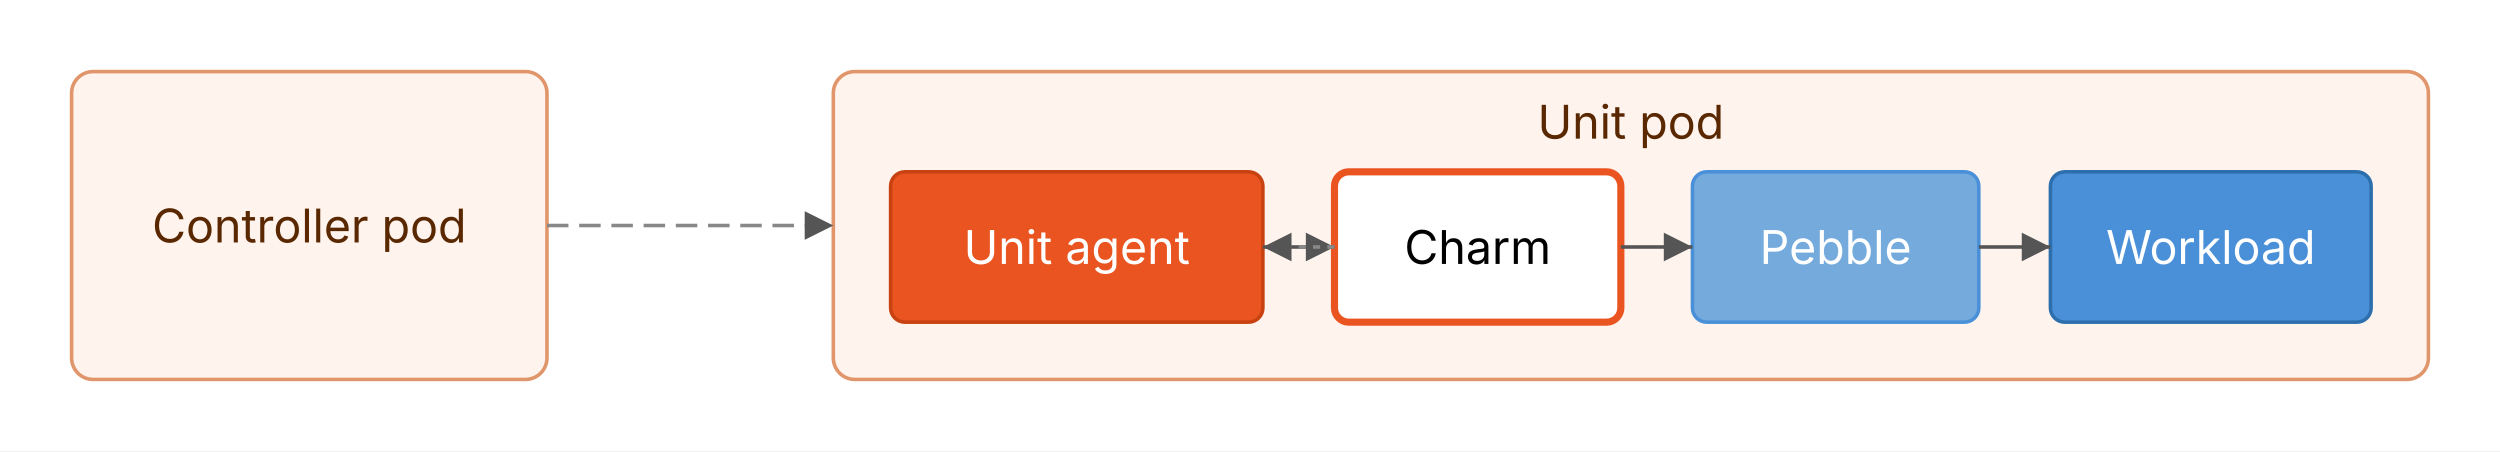
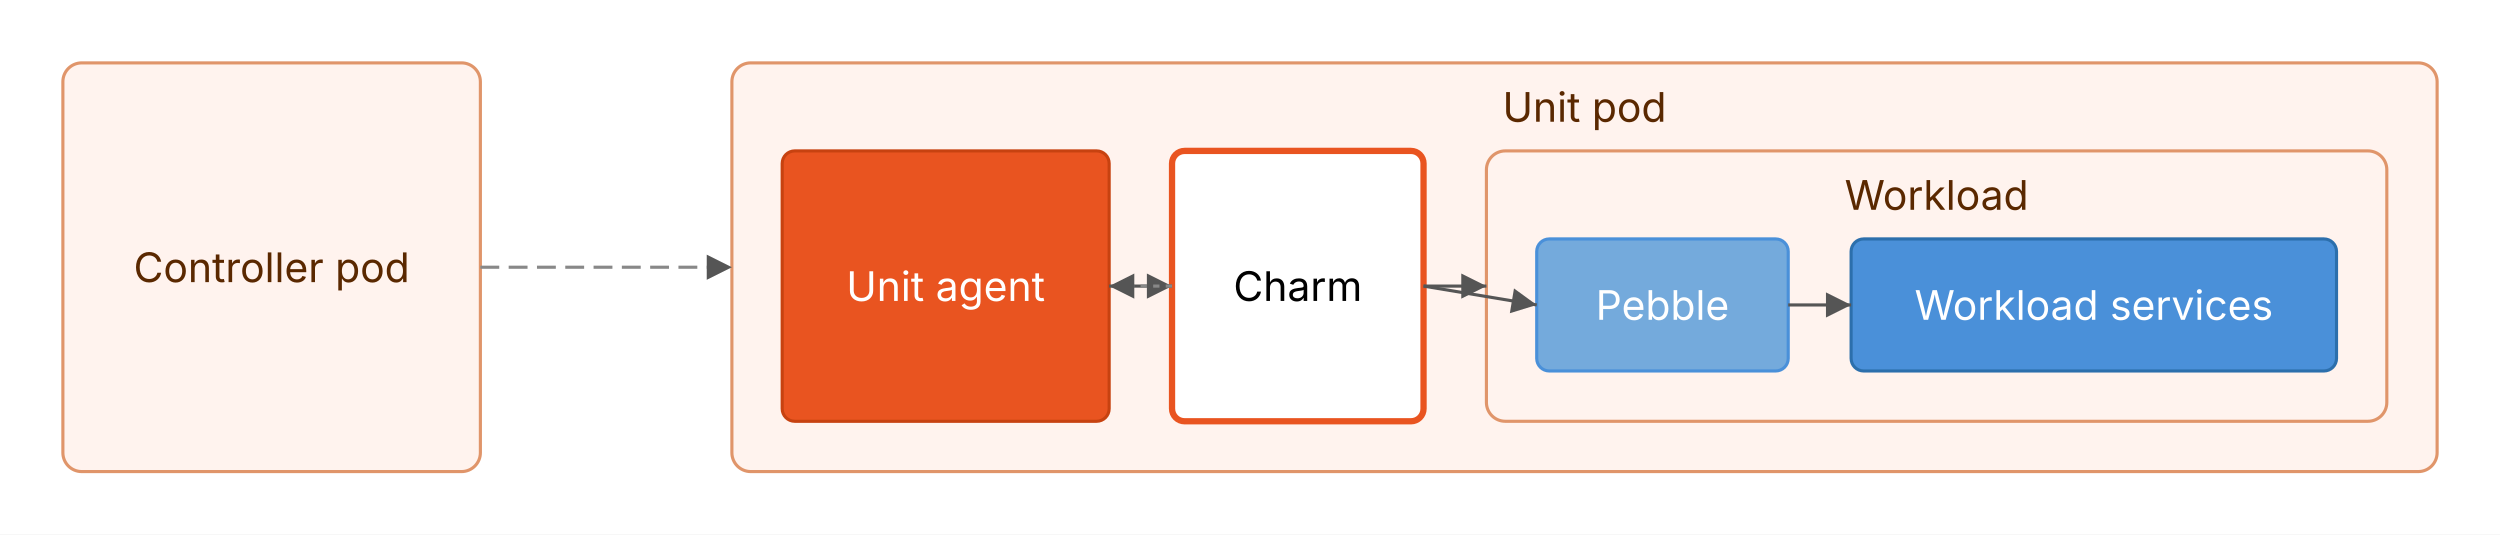
- <svg xmlns="http://www.w3.org/2000/svg" width="698.4" height="126.0" viewBox="0 0 698.4 126.0">
+ <svg xmlns="http://www.w3.org/2000/svg" width="795.2" height="170.0" viewBox="0 0 795.2 170.0">
  <defs>
    <marker markerWidth="8" markerHeight="8" viewBox="0 0 8 8" orient="auto" id="arrow" refX="8" refY="4.0">
      <path d="M0,0 L8,4.0 L0,8 Z" fill="#555555" />
    </marker>
  </defs>
-   <rect x="0" y="0" width="698.4" height="126.0" fill="#FFFFFF" />
+   <rect x="0" y="0" width="795.2" height="170.0" fill="#FFFFFF" />
  <g id="ggarch-nodes">
-     <rect x="232.8" y="20.0" width="445.6" height="86.0" fill="#FFF3EE" stroke="#E0956A" stroke-width="1" rx="6" ry="6" />
-     <text x="455.6" y="34.0" font-size="13" font-family="'Ubuntu Sans', Ubuntu, system-ui, -apple-system, sans-serif" fill="#5A2800" text-anchor="middle" dominant-baseline="central">Unit pod</text>
-     <rect x="248.8" y="48.0" width="104.0" height="42.0" fill="#E95420" stroke="#C74210" stroke-width="1" rx="4" ry="4" />
-     <text x="300.8" y="69.0" font-size="13" font-family="'Ubuntu Sans', Ubuntu, system-ui, -apple-system, sans-serif" fill="#FFFFFF" text-anchor="middle" dominant-baseline="central">Unit agent</text>
-     <rect x="372.8" y="48.0" width="80.0" height="42.0" fill="#FFFFFF" stroke="#E95420" stroke-width="2" rx="4" ry="4" />
-     <text x="412.8" y="69.0" font-size="13" font-family="'Ubuntu Sans', Ubuntu, system-ui, -apple-system, sans-serif" fill="#000000" text-anchor="middle" dominant-baseline="central">Charm</text>
-     <rect x="472.8" y="48.0" width="80.0" height="42.0" fill="#74AADC" stroke="#4A90D9" stroke-width="1" rx="4" ry="4" />
-     <text x="512.8" y="69.0" font-size="13" font-family="'Ubuntu Sans', Ubuntu, system-ui, -apple-system, sans-serif" fill="#FFFFFF" text-anchor="middle" dominant-baseline="central">Pebble</text>
-     <rect x="572.8" y="48.0" width="89.6" height="42.0" fill="#4A90D9" stroke="#2C6FAC" stroke-width="1" rx="4" ry="4" />
-     <text x="617.6" y="69.0" font-size="13" font-family="'Ubuntu Sans', Ubuntu, system-ui, -apple-system, sans-serif" fill="#FFFFFF" text-anchor="middle" dominant-baseline="central">Workload</text>
-     <rect x="20.0" y="20.0" width="132.8" height="86.0" fill="#FFF3EE" stroke="#E0956A" stroke-width="1" rx="6" ry="6" />
-     <text x="86.4" y="63.0" font-size="13" font-family="'Ubuntu Sans', Ubuntu, system-ui, -apple-system, sans-serif" fill="#5A2800" text-anchor="middle" dominant-baseline="central">Controller pod</text>
+     <rect x="232.8" y="20.0" width="542.4" height="130.0" fill="#FFF3EE" stroke="#E0956A" stroke-width="1" rx="6" ry="6" />
+     <text x="504.0" y="34.0" font-size="13" font-family="'Ubuntu Sans', Ubuntu, system-ui, -apple-system, sans-serif" fill="#5A2800" text-anchor="middle" dominant-baseline="central">Unit pod</text>
+     <rect x="472.8" y="48.0" width="286.4" height="86.0" fill="#FFF3EE" stroke="#E0956A" stroke-width="1" rx="6" ry="6" />
+     <text x="616.0" y="62.0" font-size="13" font-family="'Ubuntu Sans', Ubuntu, system-ui, -apple-system, sans-serif" fill="#5A2800" text-anchor="middle" dominant-baseline="central">Workload</text>
+     <rect x="488.8" y="76.0" width="80.0" height="42.0" fill="#74AADC" stroke="#4A90D9" stroke-width="1" rx="4" ry="4" />
+     <text x="528.8" y="97.0" font-size="13" font-family="'Ubuntu Sans', Ubuntu, system-ui, -apple-system, sans-serif" fill="#FFFFFF" text-anchor="middle" dominant-baseline="central">Pebble</text>
+     <rect x="588.8" y="76.0" width="154.4" height="42.0" fill="#4A90D9" stroke="#2C6FAC" stroke-width="1" rx="4" ry="4" />
+     <text x="666.0" y="97.0" font-size="13" font-family="'Ubuntu Sans', Ubuntu, system-ui, -apple-system, sans-serif" fill="#FFFFFF" text-anchor="middle" dominant-baseline="central">Workload services</text>
+     <rect x="248.8" y="48.0" width="104.0" height="86.0" fill="#E95420" stroke="#C74210" stroke-width="1" rx="4" ry="4" />
+     <text x="300.8" y="91.0" font-size="13" font-family="'Ubuntu Sans', Ubuntu, system-ui, -apple-system, sans-serif" fill="#FFFFFF" text-anchor="middle" dominant-baseline="central">Unit agent</text>
+     <rect x="372.8" y="48.0" width="80.0" height="86.0" fill="#FFFFFF" stroke="#E95420" stroke-width="2" rx="4" ry="4" />
+     <text x="412.8" y="91.0" font-size="13" font-family="'Ubuntu Sans', Ubuntu, system-ui, -apple-system, sans-serif" fill="#000000" text-anchor="middle" dominant-baseline="central">Charm</text>
+     <rect x="20.0" y="20.0" width="132.8" height="130.0" fill="#FFF3EE" stroke="#E0956A" stroke-width="1" rx="6" ry="6" />
+     <text x="86.4" y="85.0" font-size="13" font-family="'Ubuntu Sans', Ubuntu, system-ui, -apple-system, sans-serif" fill="#5A2800" text-anchor="middle" dominant-baseline="central">Controller pod</text>
  </g>
  <g id="ggarch-edges">
-     <path d="M 152.8 63.0 L 232.8 63.0" fill="none" stroke="#888888" stroke-width="1" stroke-dasharray="6,3" marker-end="url(#arrow)" />
-     <path d="M 352.8 69.0 L 372.8 69.0" fill="none" stroke="#555555" stroke-width="1" marker-end="url(#arrow)" />
-     <path d="M 372.8 69.0 L 352.8 69.0" fill="none" stroke="#888888" stroke-width="1" stroke-dasharray="2,2" marker-end="url(#arrow)" />
-     <path d="M 452.8 69.0 L 472.8 69.0" fill="none" stroke="#555555" stroke-width="1" marker-end="url(#arrow)" />
-     <path d="M 552.8 69.0 L 572.8 69.0" fill="none" stroke="#555555" stroke-width="1" marker-end="url(#arrow)" />
+     <path d="M 152.8 85.0 L 232.8 85.0" fill="none" stroke="#888888" stroke-width="1" stroke-dasharray="6,3" marker-end="url(#arrow)" />
+     <path d="M 352.8 91.0 L 372.8 91.0" fill="none" stroke="#555555" stroke-width="1" marker-end="url(#arrow)" />
+     <path d="M 372.8 91.0 L 352.8 91.0" fill="none" stroke="#888888" stroke-width="1" stroke-dasharray="2,2" marker-end="url(#arrow)" />
+     <path d="M 452.8 91.0 L 472.8 91.0" fill="none" stroke="#555555" stroke-width="1" marker-end="url(#arrow)" />
+     <path d="M 452.8 91.0 L 488.8 97.0" fill="none" stroke="#555555" stroke-width="1" marker-end="url(#arrow)" />
+     <path d="M 568.8 97.0 L 588.8 97.0" fill="none" stroke="#555555" stroke-width="1" marker-end="url(#arrow)" />
  </g>
  <g id="ggarch-annotations" />
</svg>
